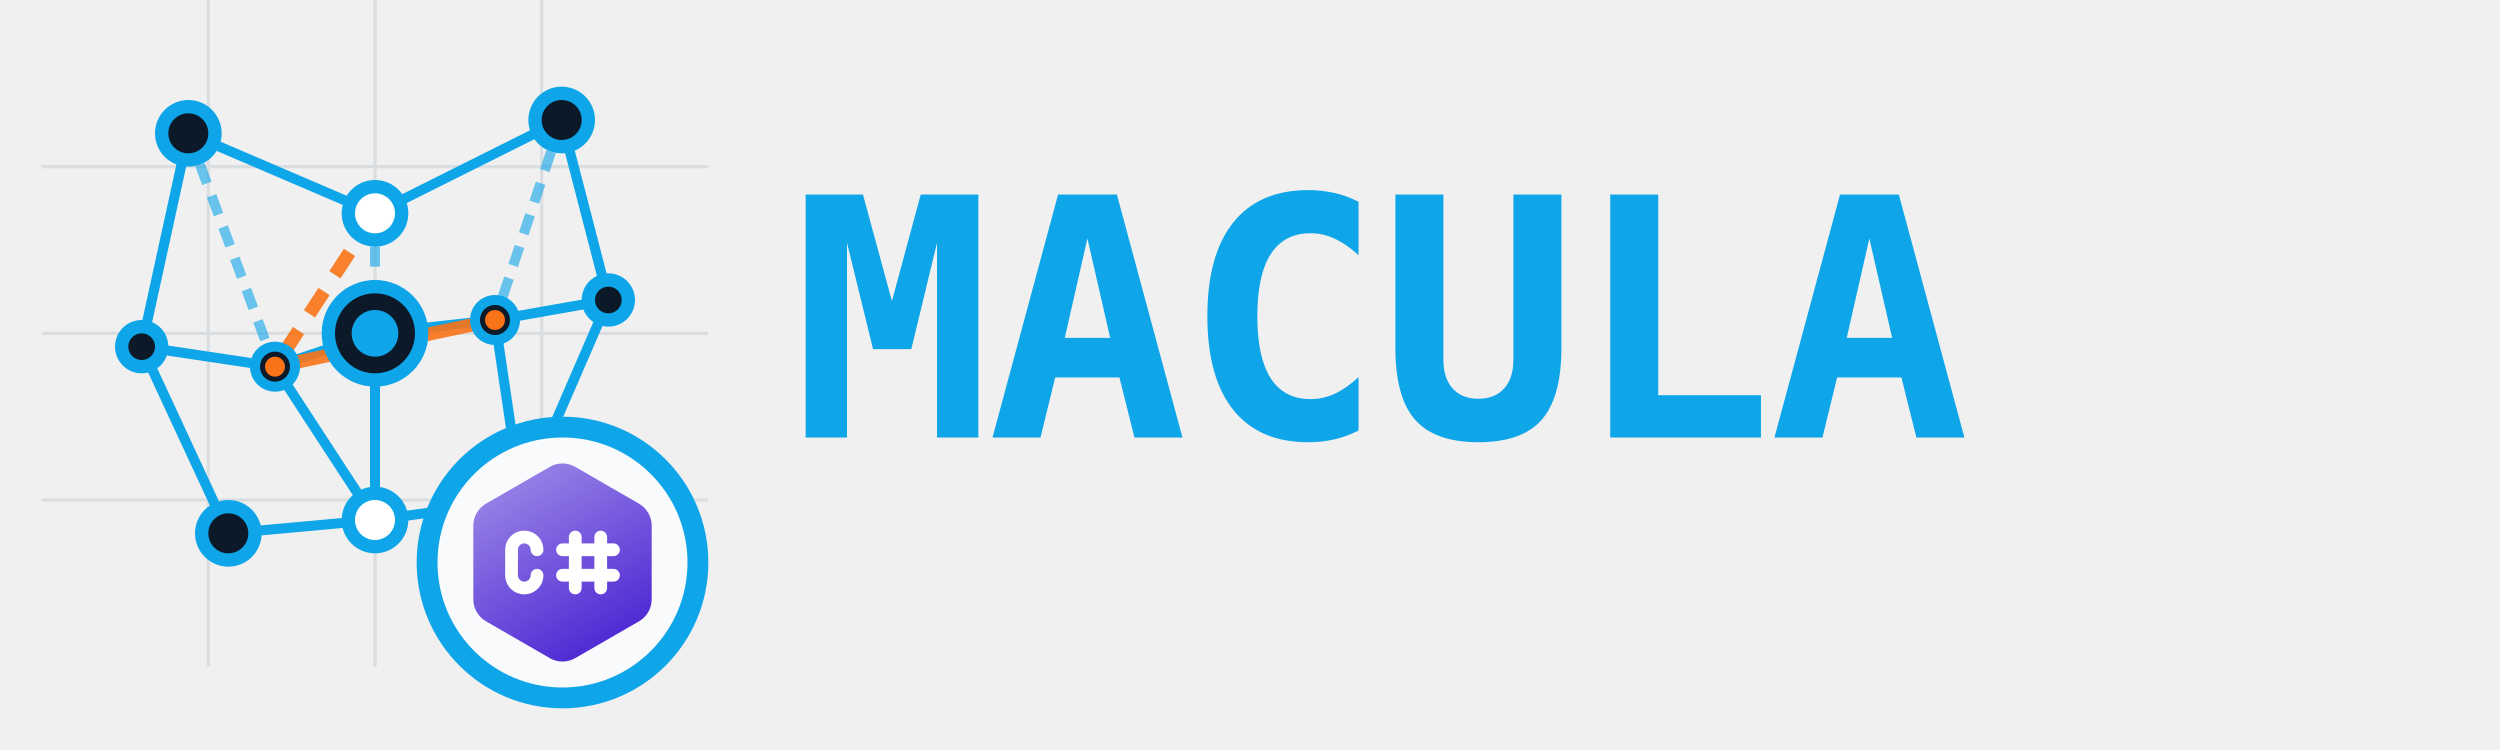
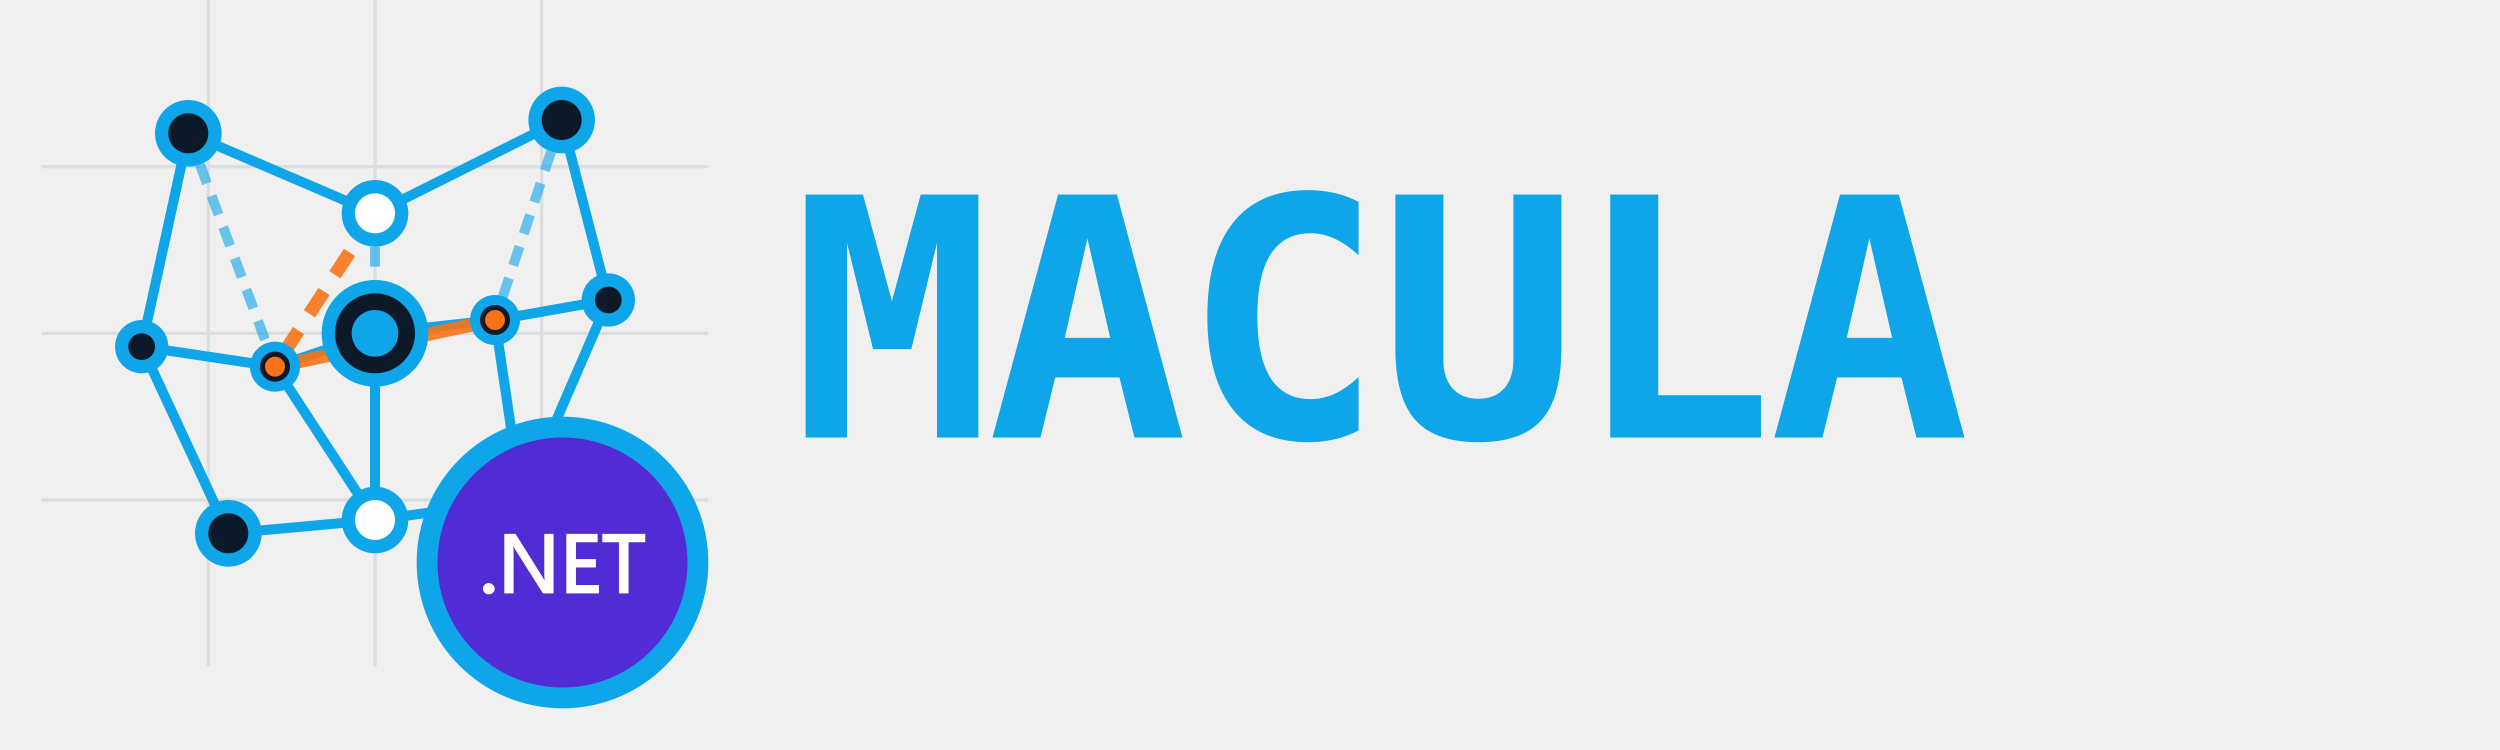
<svg xmlns="http://www.w3.org/2000/svg" viewBox="0 0 240 72" width="240" height="72">
  <g transform="translate(4, 0) scale(0.64)">
    <g stroke="#1E3A5F" stroke-width="0.5" opacity="0.1">
      <line x1="0" y1="25" x2="100" y2="25" />
      <line x1="0" y1="50" x2="100" y2="50" />
      <line x1="0" y1="75" x2="100" y2="75" />
      <line x1="25" y1="0" x2="25" y2="100" />
      <line x1="50" y1="0" x2="50" y2="100" />
      <line x1="75" y1="0" x2="75" y2="100" />
    </g>
    <g stroke="#0EA5E9" stroke-width="1.5" fill="none">
      <line x1="22" y1="20" x2="50" y2="32" />
      <line x1="50" y1="32" x2="78" y2="18" />
      <line x1="22" y1="20" x2="15" y2="52" />
      <line x1="78" y1="18" x2="85" y2="45" />
      <line x1="15" y1="52" x2="35" y2="55" />
      <line x1="35" y1="55" x2="50" y2="50" />
      <line x1="50" y1="50" x2="68" y2="48" />
      <line x1="68" y1="48" x2="85" y2="45" />
      <line x1="15" y1="52" x2="28" y2="80" />
      <line x1="35" y1="55" x2="50" y2="78" />
      <line x1="50" y1="50" x2="50" y2="78" />
      <line x1="68" y1="48" x2="72" y2="75" />
      <line x1="85" y1="45" x2="72" y2="75" />
      <line x1="28" y1="80" x2="50" y2="78" />
      <line x1="50" y1="78" x2="72" y2="75" />
      <line x1="22" y1="20" x2="35" y2="55" stroke-dasharray="3,2" opacity="0.6" />
      <line x1="78" y1="18" x2="68" y2="48" stroke-dasharray="3,2" opacity="0.6" />
      <line x1="50" y1="32" x2="50" y2="50" stroke-dasharray="3,2" opacity="0.6" />
    </g>
    <g stroke="#F97316" stroke-width="2" fill="none" opacity="0.9">
      <line x1="35" y1="55" x2="68" y2="48" />
      <line x1="50" y1="32" x2="35" y2="55" stroke-dasharray="4,3" />
    </g>
    <g stroke="#0EA5E9" stroke-width="2" fill="#0C1929">
      <circle cx="22" cy="20" r="4" />
      <circle cx="78" cy="18" r="4" />
      <circle cx="15" cy="52" r="3" />
      <circle cx="85" cy="45" r="3" />
      <circle cx="28" cy="80" r="4" />
      <circle cx="72" cy="75" r="4" />
    </g>
    <g stroke="#0EA5E9" stroke-width="2" fill="white">
      <circle cx="50" cy="32" r="4" />
      <circle cx="50" cy="78" r="4" />
    </g>
    <circle cx="50" cy="50" r="7" stroke="#0EA5E9" stroke-width="2" fill="#0C1929" />
    <circle cx="50" cy="50" r="3.5" fill="#0EA5E9" />
    <g stroke="#0EA5E9" stroke-width="1.5" fill="#0C1929">
      <circle cx="35" cy="55" r="3" />
      <circle cx="68" cy="48" r="3" />
    </g>
    <g fill="#F97316">
      <circle cx="35" cy="55" r="1.5" />
      <circle cx="68" cy="48" r="1.5" />
    </g>
  </g>
  <text x="76" y="42" font-family="'JetBrains Mono', 'Fira Code', 'SF Mono', Consolas, monospace" font-size="32" font-weight="600" fill="#0EA5E9" letter-spacing="-0.5px">MACULA</text>
-   <defs>
-     <linearGradient id="csharp-a" x1="46.773" x2="69.907" y1="86.462" y2="126.732" gradientTransform="translate(-233.983 -518.974) scale(8.78996)" gradientUnits="userSpaceOnUse">
-       <stop stop-color="#927BE5" id="csharp-stop1" />
-       <stop offset="1" stop-color="#512BD4" id="csharp-stop2" />
-     </linearGradient>
-   </defs>
-   <circle cx="54" cy="54" r="13" fill="#F8FAFC" stroke="#0EA5E9" stroke-width="2" />
-   <g transform="translate(43.000, 43.000) scale(0.406004)">
-     <path d="M135.731 285.85v173.93c0 21.517 11.478 41.418 30.125 52.168l150.624 86.976a60.223 60.223 0 0 0 60.25 0l150.623-86.976a60.237 60.237 0 0 0 30.124-52.169V285.851c0-21.525-11.477-41.423-30.124-52.177L376.729 146.72a60.21 60.21 0 0 0-60.249 0l-150.624 86.954a60.245 60.245 0 0 0-30.125 52.177z" fill="url(#csharp-a)" transform="matrix(.1 0 0 .1 -7.567 -10.189)" id="csharp-path12" />
-     <path d="M54.056 98.03v6.855a1.711 1.711 0 0 0 1.714 1.714 1.713 1.713 0 0 0 1.714-1.714 1.713 1.713 0 1 1 3.427 0 5.14 5.14 0 1 1-10.282 0v-6.854a5.14 5.14 0 1 1 10.282 0 1.712 1.712 0 1 1-3.427 0 1.712 1.712 0 1 0-3.427 0zm27.418 6.855a1.712 1.712 0 0 1-1.714 1.714h-1.714v1.713c0 .455-.18.891-.502 1.212a1.71 1.71 0 0 1-2.423 0 1.719 1.719 0 0 1-.502-1.212v-1.713h-3.427v1.713a1.71 1.71 0 0 1-1.714 1.714 1.71 1.71 0 0 1-1.713-1.714v-1.713H66.05a1.713 1.713 0 1 1 0-3.427h1.714v-3.427H66.05a1.712 1.712 0 1 1 0-3.427h1.714v-1.714a1.713 1.713 0 1 1 3.427 0v1.713h3.427v-1.713a1.712 1.712 0 1 1 3.427 0v1.713h1.714c.454 0 .89.18 1.211.502a1.71 1.71 0 0 1 0 2.423 1.712 1.712 0 0 1-1.211.503h-1.714v3.427h1.714a1.718 1.718 0 0 1 1.714 1.713zm-6.855-5.14h-3.427v3.427h3.427z" fill="#fff" transform="matrix(.879 0 0 .879 -30.965 -62.086)" id="csharp-path13" />
+   <circle cx="54" cy="54" r="13" fill="#512BD4" stroke="#0EA5E9" stroke-width="2" />
+   <g transform="translate(43.000, 43.000) scale(0.048246)">
+     <path d="M81.274 291.333C78.05 291.333 75.309 290.259 73.052 288.11C70.795 285.906 69.666 283.289 69.666 280.259C69.666 277.173 70.795 274.529 73.052 272.325C75.309 270.121 78.05 269.019 81.274 269.019C84.552 269.019 87.319 270.121 89.576 272.325C91.887 274.529 93.042 277.173 93.042 280.259C93.042 283.289 91.887 285.906 89.576 288.11C87.319 290.259 84.552 291.333 81.274 291.333Z" fill="white" />
+     <path d="M210.167 289.515H189.209L133.994 202.406C132.597 200.202 131.441 197.915 130.528 195.546H130.044C130.474 198.081 130.689 203.508 130.689 211.827V289.515H112.149V171H134.477L187.839 256.043C190.096 259.57 191.547 261.994 192.192 263.316H192.514C191.977 260.176 191.708 254.859 191.708 247.365V171H210.167V289.515Z" fill="white" />
+     <path d="M300.449 289.515H235.561V171H297.87V187.695H254.746V221.249H294.485V237.861H254.746V272.903H300.449V289.515Z" fill="white" />
+     <path d="M392.667 187.695H359.457V289.515H340.272V187.695H307.143V171H392.667V187.695Z" fill="white" />
  </g>
</svg>
